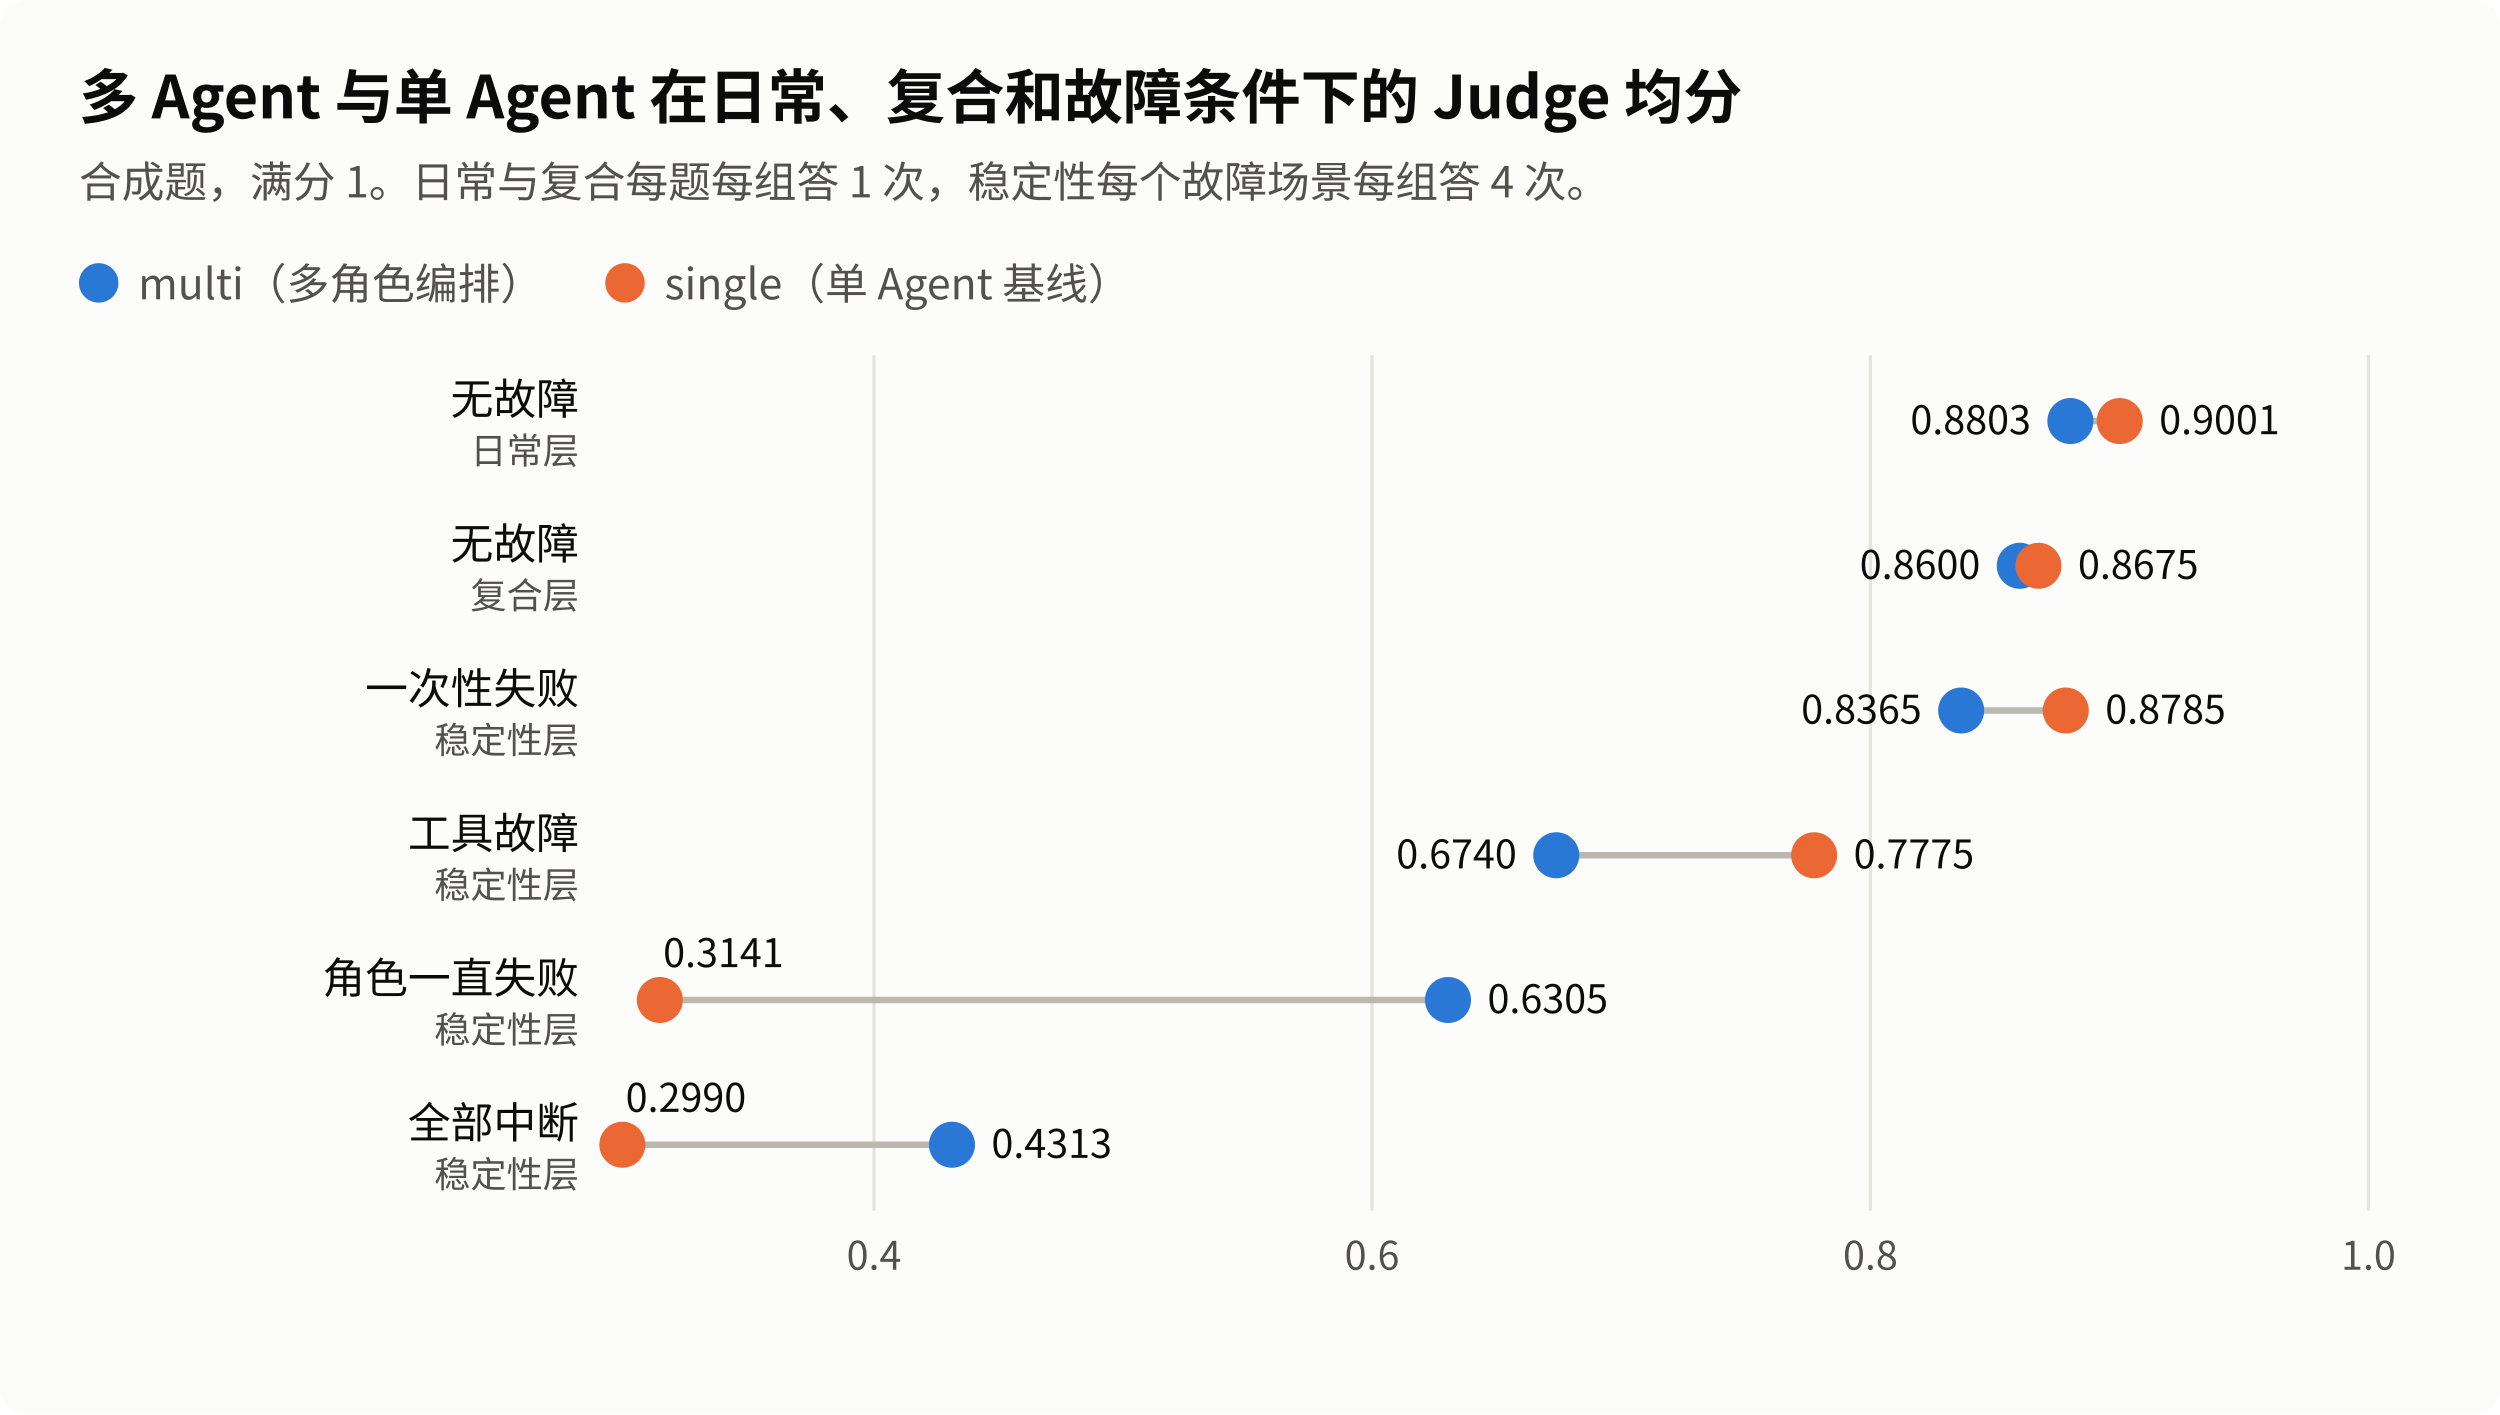
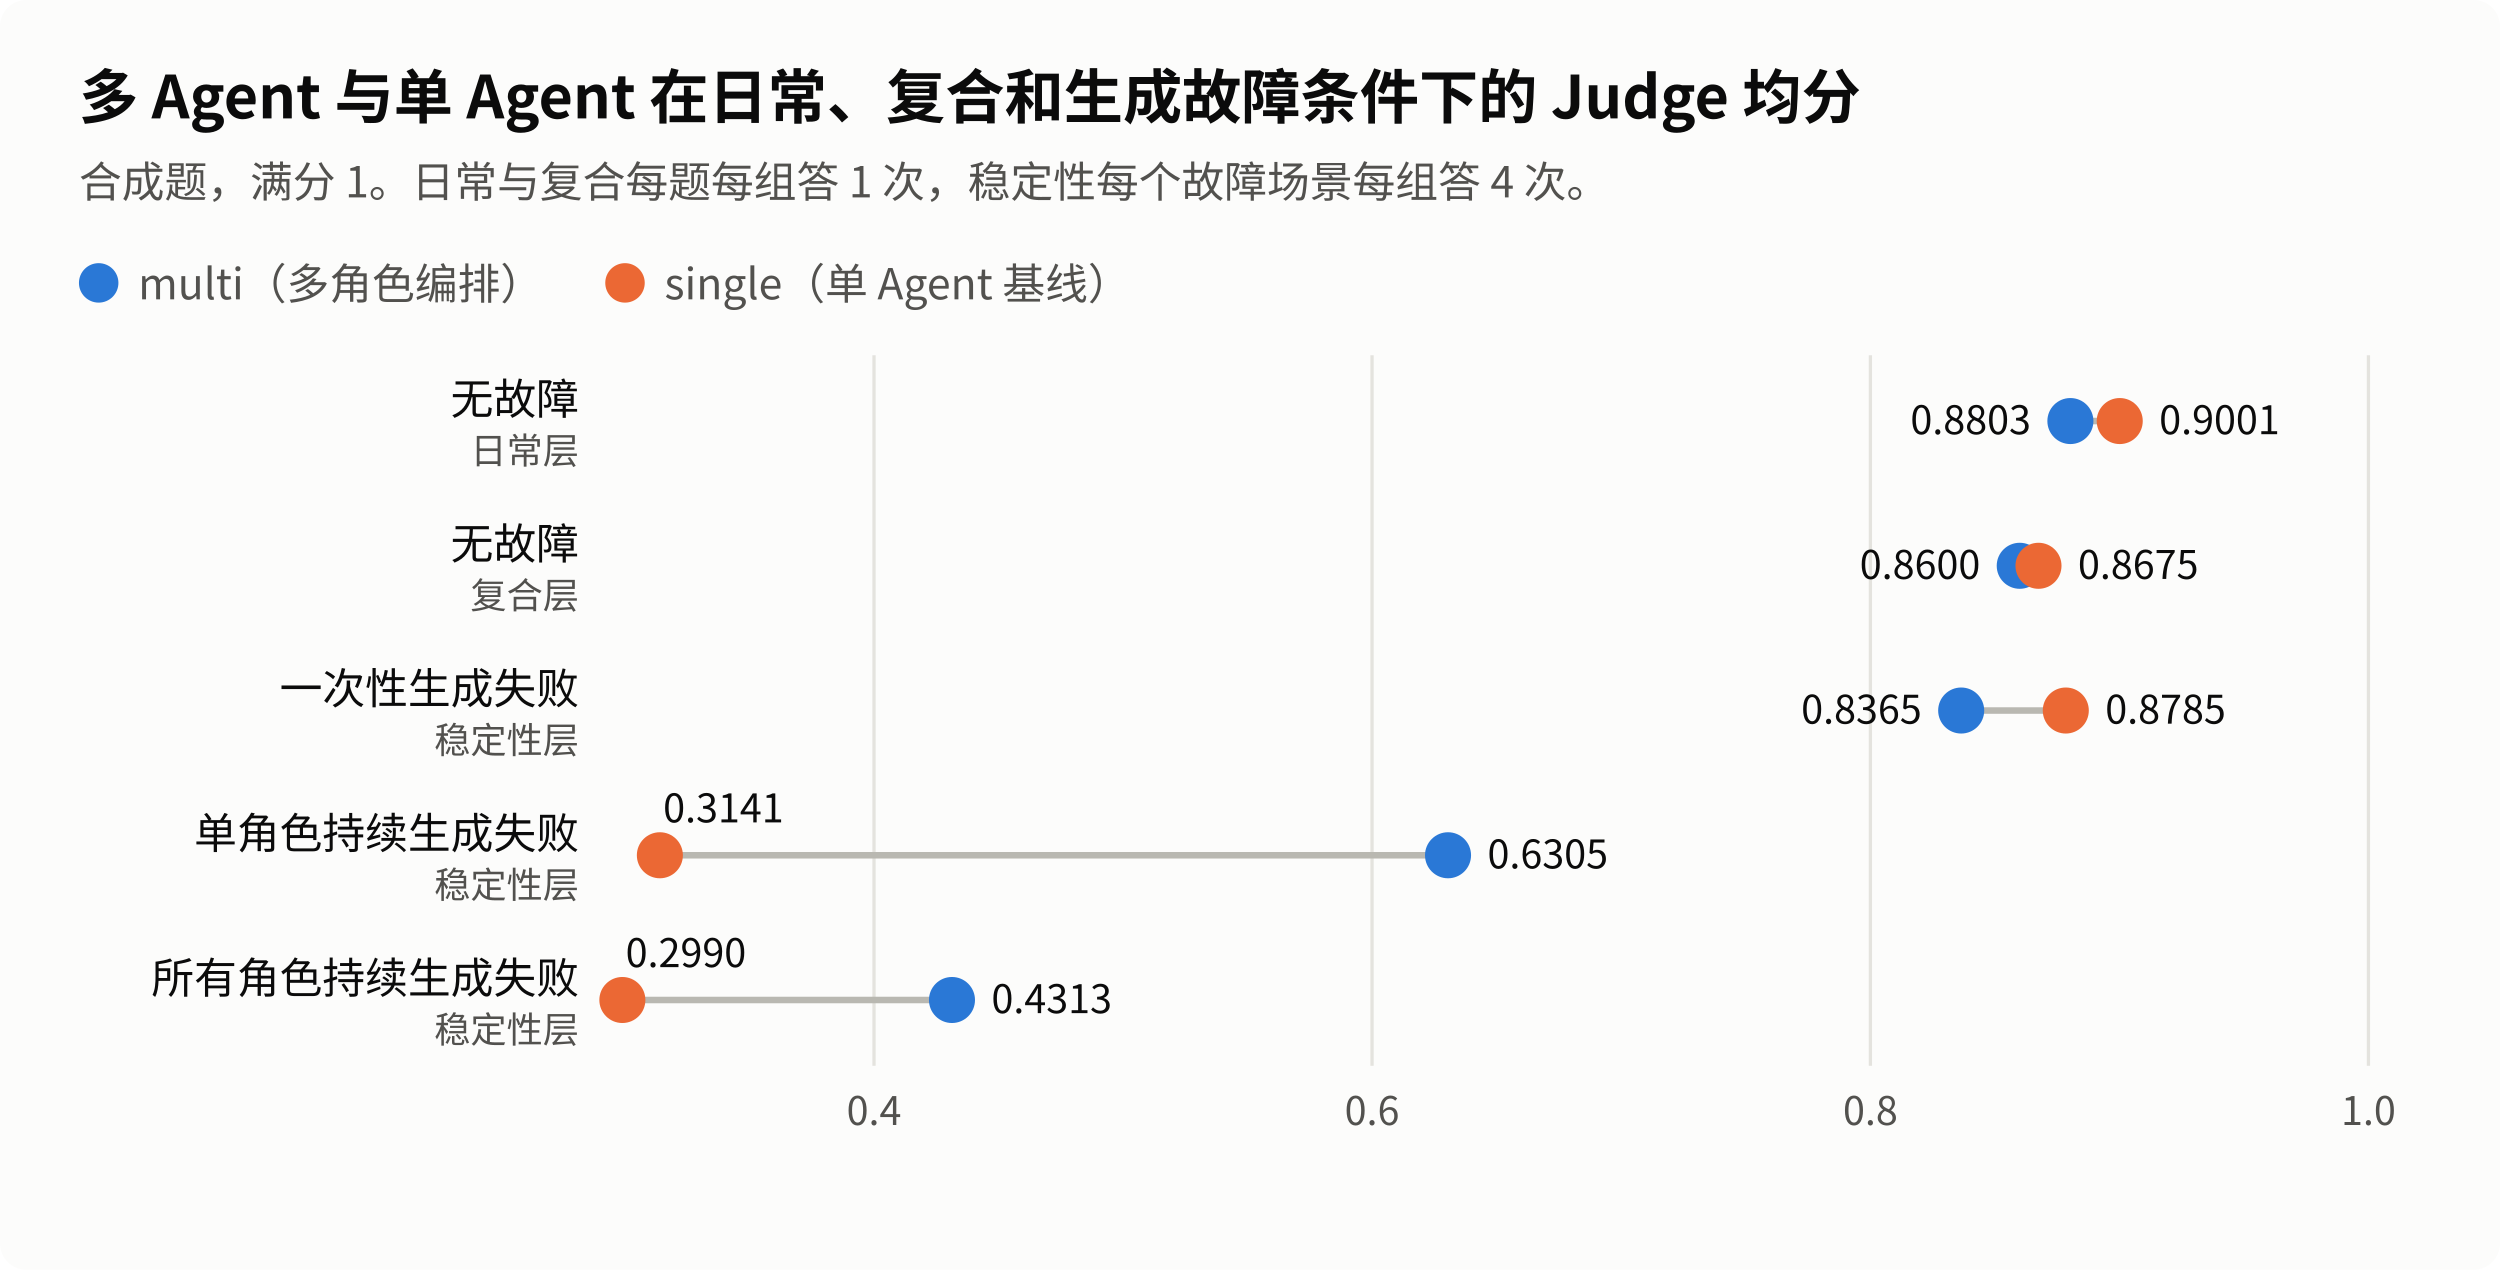
- <svg xmlns="http://www.w3.org/2000/svg" viewBox="0 0 760 430" width="760" role="img" aria-labelledby="t d">
+ <svg xmlns="http://www.w3.org/2000/svg" viewBox="0 0 760 386" width="760" role="img" aria-labelledby="t d">
  <style>
.s{fill:#fcfcfb}.p{fill:#0b0b0b}.q{fill:#52514e}.g{stroke:#e4e3de}.c{stroke:#b9b8b1}.m{fill:#2a78d6}.n{fill:#eb6834}
text{font-family:-apple-system,"PingFang SC","Microsoft YaHei","Noto Sans CJK SC",sans-serif}
@media (prefers-color-scheme:dark){.s{fill:#1a1a19}.p{fill:#f0efec}.q{fill:#c3c2b7}.g{stroke:#3a3a37}.c{stroke:#6b6a64}.m{fill:#3987e5}.n{fill:#d95926}}
</style>
-   <rect class="s" width="760" height="430" rx="8" />
-   <text class="p" x="24" y="36" font-size="18" font-weight="600">多 Agent 与单 Agent 在日常、复合和故障条件下的 Judge 均分</text>
+   <rect class="s" width="760" height="386" rx="8" />
+   <text class="p" x="24" y="36" font-size="18" font-weight="600">多 Agent 与单 Agent 在日常、复合和生成故障条件下的 Judge 均分</text>
  <text class="q" x="24" y="60" font-size="13">合成题，满分 1。日常与复合每题每组答 1 次，稳定性每个故障场景每组答 4 次。</text>
  <circle class="m" cx="30" cy="86" r="6" />
  <text class="q" x="42" y="91" font-size="13">multi（多角色编排）</text>
  <circle class="n" cx="190" cy="86" r="6" />
  <text class="q" x="202" y="91" font-size="13">single（单 Agent 基线）</text>
-   <line class="g" x1="265.7" y1="108" x2="265.7" y2="368" stroke-width="1" />
-   <text class="q" x="265.7" y="386" font-size="12" text-anchor="middle">0.4</text>
-   <line class="g" x1="417.1" y1="108" x2="417.1" y2="368" stroke-width="1" />
-   <text class="q" x="417.1" y="386" font-size="12" text-anchor="middle">0.6</text>
-   <line class="g" x1="568.6" y1="108" x2="568.6" y2="368" stroke-width="1" />
-   <text class="q" x="568.6" y="386" font-size="12" text-anchor="middle">0.8</text>
-   <line class="g" x1="720.0" y1="108" x2="720.0" y2="368" stroke-width="1" />
-   <text class="q" x="720.0" y="386" font-size="12" text-anchor="middle">1.0</text>
+   <line class="g" x1="265.7" y1="108" x2="265.7" y2="324" stroke-width="1" />
+   <text class="q" x="265.7" y="342" font-size="12" text-anchor="middle">0.4</text>
+   <line class="g" x1="417.1" y1="108" x2="417.1" y2="324" stroke-width="1" />
+   <text class="q" x="417.1" y="342" font-size="12" text-anchor="middle">0.6</text>
+   <line class="g" x1="568.6" y1="108" x2="568.6" y2="324" stroke-width="1" />
+   <text class="q" x="568.6" y="342" font-size="12" text-anchor="middle">0.8</text>
+   <line class="g" x1="720.0" y1="108" x2="720.0" y2="324" stroke-width="1" />
+   <text class="q" x="720.0" y="342" font-size="12" text-anchor="middle">1.0</text>
  <text class="p" x="176" y="126" font-size="13" text-anchor="end">无故障</text>
  <text class="q" x="176" y="141" font-size="11" text-anchor="end">日常层</text>
  <line class="c" x1="629.4" y1="128" x2="644.4" y2="128" stroke-width="2" stroke-linecap="round" />
  <circle class="m" cx="629.4" cy="128" r="7" />
  <text class="p" x="617.4" y="132" font-size="12" text-anchor="end">0.8803</text>
  <circle class="n" cx="644.4" cy="128" r="7" />
  <text class="p" x="656.4" y="132" font-size="12" text-anchor="start">0.9001</text>
  <text class="p" x="176" y="170" font-size="13" text-anchor="end">无故障</text>
  <text class="q" x="176" y="185" font-size="11" text-anchor="end">复合层</text>
  <line class="c" x1="614.0" y1="172" x2="619.7" y2="172" stroke-width="2" stroke-linecap="round" />
  <circle class="m" cx="614.0" cy="172" r="7" />
  <text class="p" x="602.0" y="176" font-size="12" text-anchor="end">0.8600</text>
  <circle class="n" cx="619.7" cy="172" r="7" />
  <text class="p" x="631.7" y="176" font-size="12" text-anchor="start">0.8675</text>
-   <text class="p" x="176" y="214" font-size="13" text-anchor="end">一次性失败</text>
+   <text class="p" x="176" y="214" font-size="13" text-anchor="end">一次性生成失败</text>
  <text class="q" x="176" y="229" font-size="11" text-anchor="end">稳定性层</text>
  <line class="c" x1="596.2" y1="216" x2="628.0" y2="216" stroke-width="2" stroke-linecap="round" />
  <circle class="m" cx="596.2" cy="216" r="7" />
  <text class="p" x="584.2" y="220" font-size="12" text-anchor="end">0.8365</text>
  <circle class="n" cx="628.0" cy="216" r="7" />
  <text class="p" x="640.0" y="220" font-size="12" text-anchor="start">0.8785</text>
-   <text class="p" x="176" y="258" font-size="13" text-anchor="end">工具故障</text>
+   <text class="p" x="176" y="258" font-size="13" text-anchor="end">单角色持续生成失败</text>
  <text class="q" x="176" y="273" font-size="11" text-anchor="end">稳定性层</text>
-   <line class="c" x1="473.1" y1="260" x2="551.5" y2="260" stroke-width="2" stroke-linecap="round" />
-   <circle class="m" cx="473.1" cy="260" r="7" />
-   <text class="p" x="461.1" y="264" font-size="12" text-anchor="end">0.6740</text>
-   <circle class="n" cx="551.5" cy="260" r="7" />
-   <text class="p" x="563.5" y="264" font-size="12" text-anchor="start">0.7775</text>
-   <text class="p" x="176" y="302" font-size="13" text-anchor="end">角色一直失败</text>
+   <line class="c" x1="440.2" y1="260" x2="200.6" y2="260" stroke-width="2" stroke-linecap="round" />
+   <circle class="m" cx="440.2" cy="260" r="7" />
+   <text class="p" x="452.2" y="264" font-size="12" text-anchor="start">0.6305</text>
+   <circle class="n" cx="200.6" cy="260" r="7" />
+   <text class="p" x="201.6" y="250" font-size="12" text-anchor="start">0.3141</text>
+   <text class="p" x="176" y="302" font-size="13" text-anchor="end">所有角色持续生成失败</text>
  <text class="q" x="176" y="317" font-size="11" text-anchor="end">稳定性层</text>
-   <line class="c" x1="440.2" y1="304" x2="200.6" y2="304" stroke-width="2" stroke-linecap="round" />
-   <circle class="m" cx="440.2" cy="304" r="7" />
-   <text class="p" x="452.2" y="308" font-size="12" text-anchor="start">0.6305</text>
-   <circle class="n" cx="200.6" cy="304" r="7" />
-   <text class="p" x="201.6" y="294" font-size="12" text-anchor="start">0.3141</text>
-   <text class="p" x="176" y="346" font-size="13" text-anchor="end">全部中断</text>
-   <text class="q" x="176" y="361" font-size="11" text-anchor="end">稳定性层</text>
-   <line class="c" x1="289.4" y1="348" x2="189.2" y2="348" stroke-width="2" stroke-linecap="round" />
-   <circle class="m" cx="289.4" cy="348" r="7" />
-   <text class="p" x="301.4" y="352" font-size="12" text-anchor="start">0.4313</text>
-   <circle class="n" cx="189.2" cy="348" r="7" />
-   <text class="p" x="190.2" y="338" font-size="12" text-anchor="start">0.2990</text>
+   <line class="c" x1="289.4" y1="304" x2="189.2" y2="304" stroke-width="2" stroke-linecap="round" />
+   <circle class="m" cx="289.4" cy="304" r="7" />
+   <text class="p" x="301.4" y="308" font-size="12" text-anchor="start">0.4313</text>
+   <circle class="n" cx="189.2" cy="304" r="7" />
+   <text class="p" x="190.2" y="294" font-size="12" text-anchor="start">0.2990</text>
</svg>
